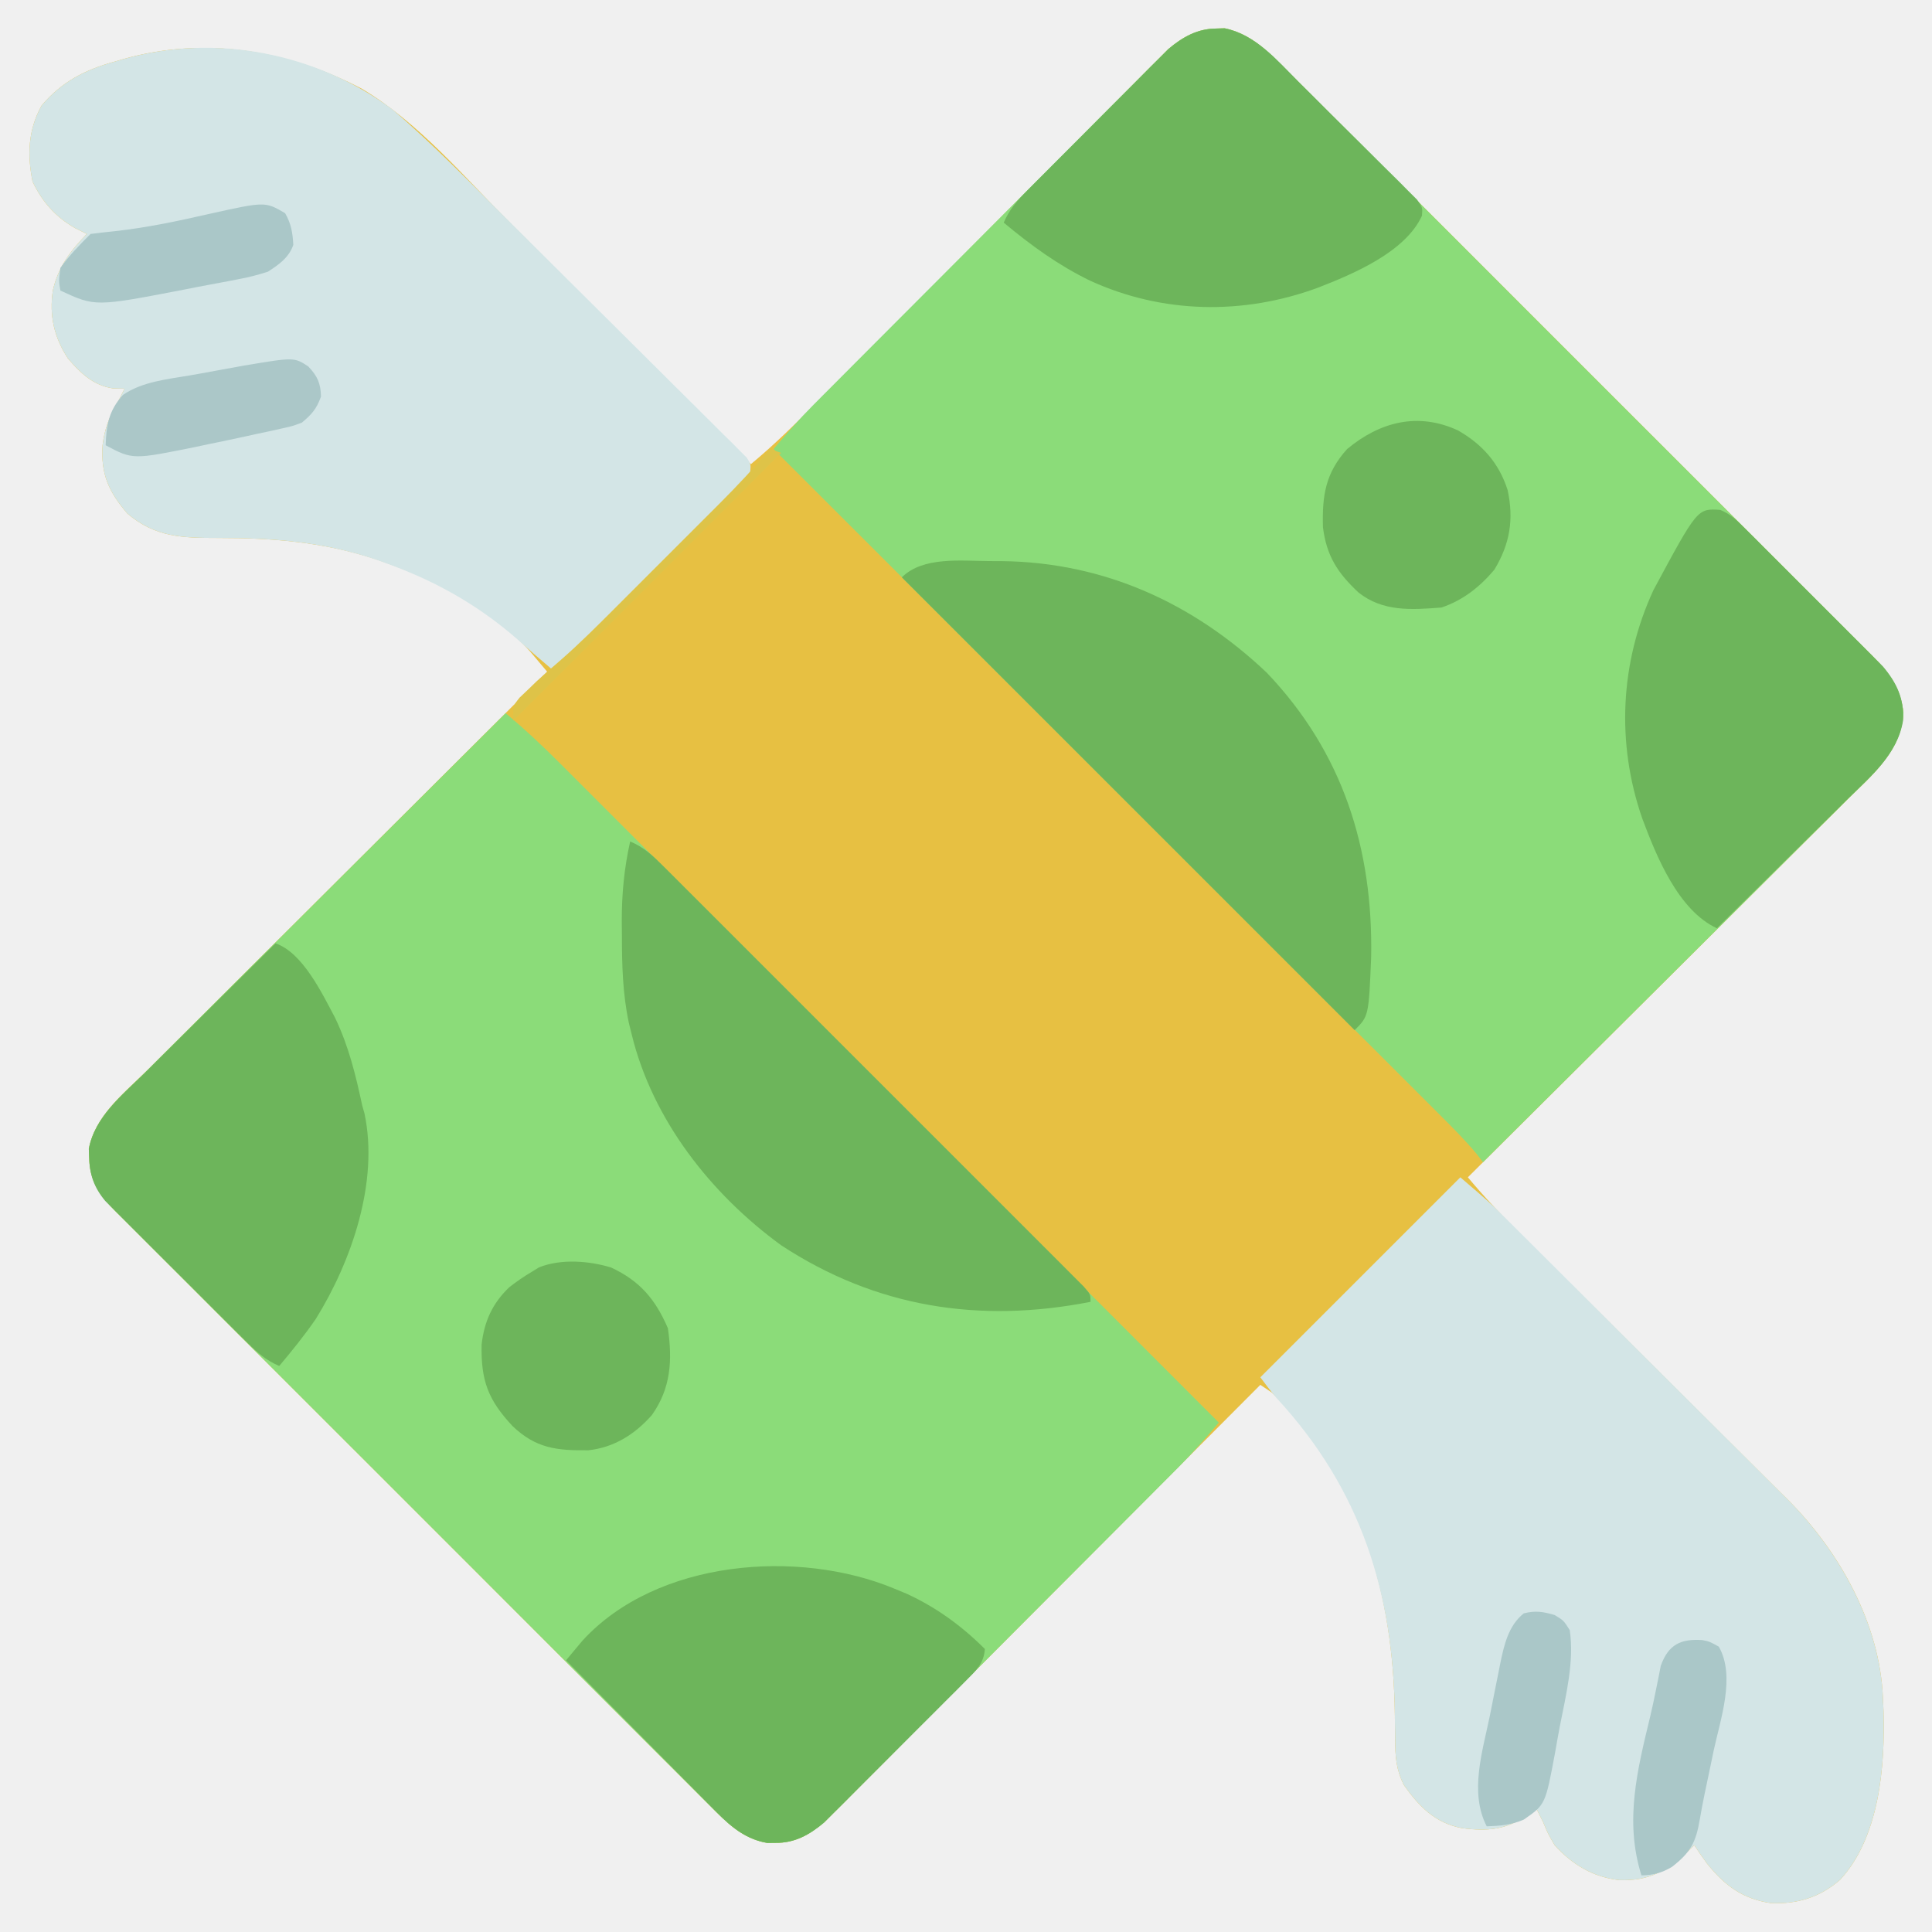
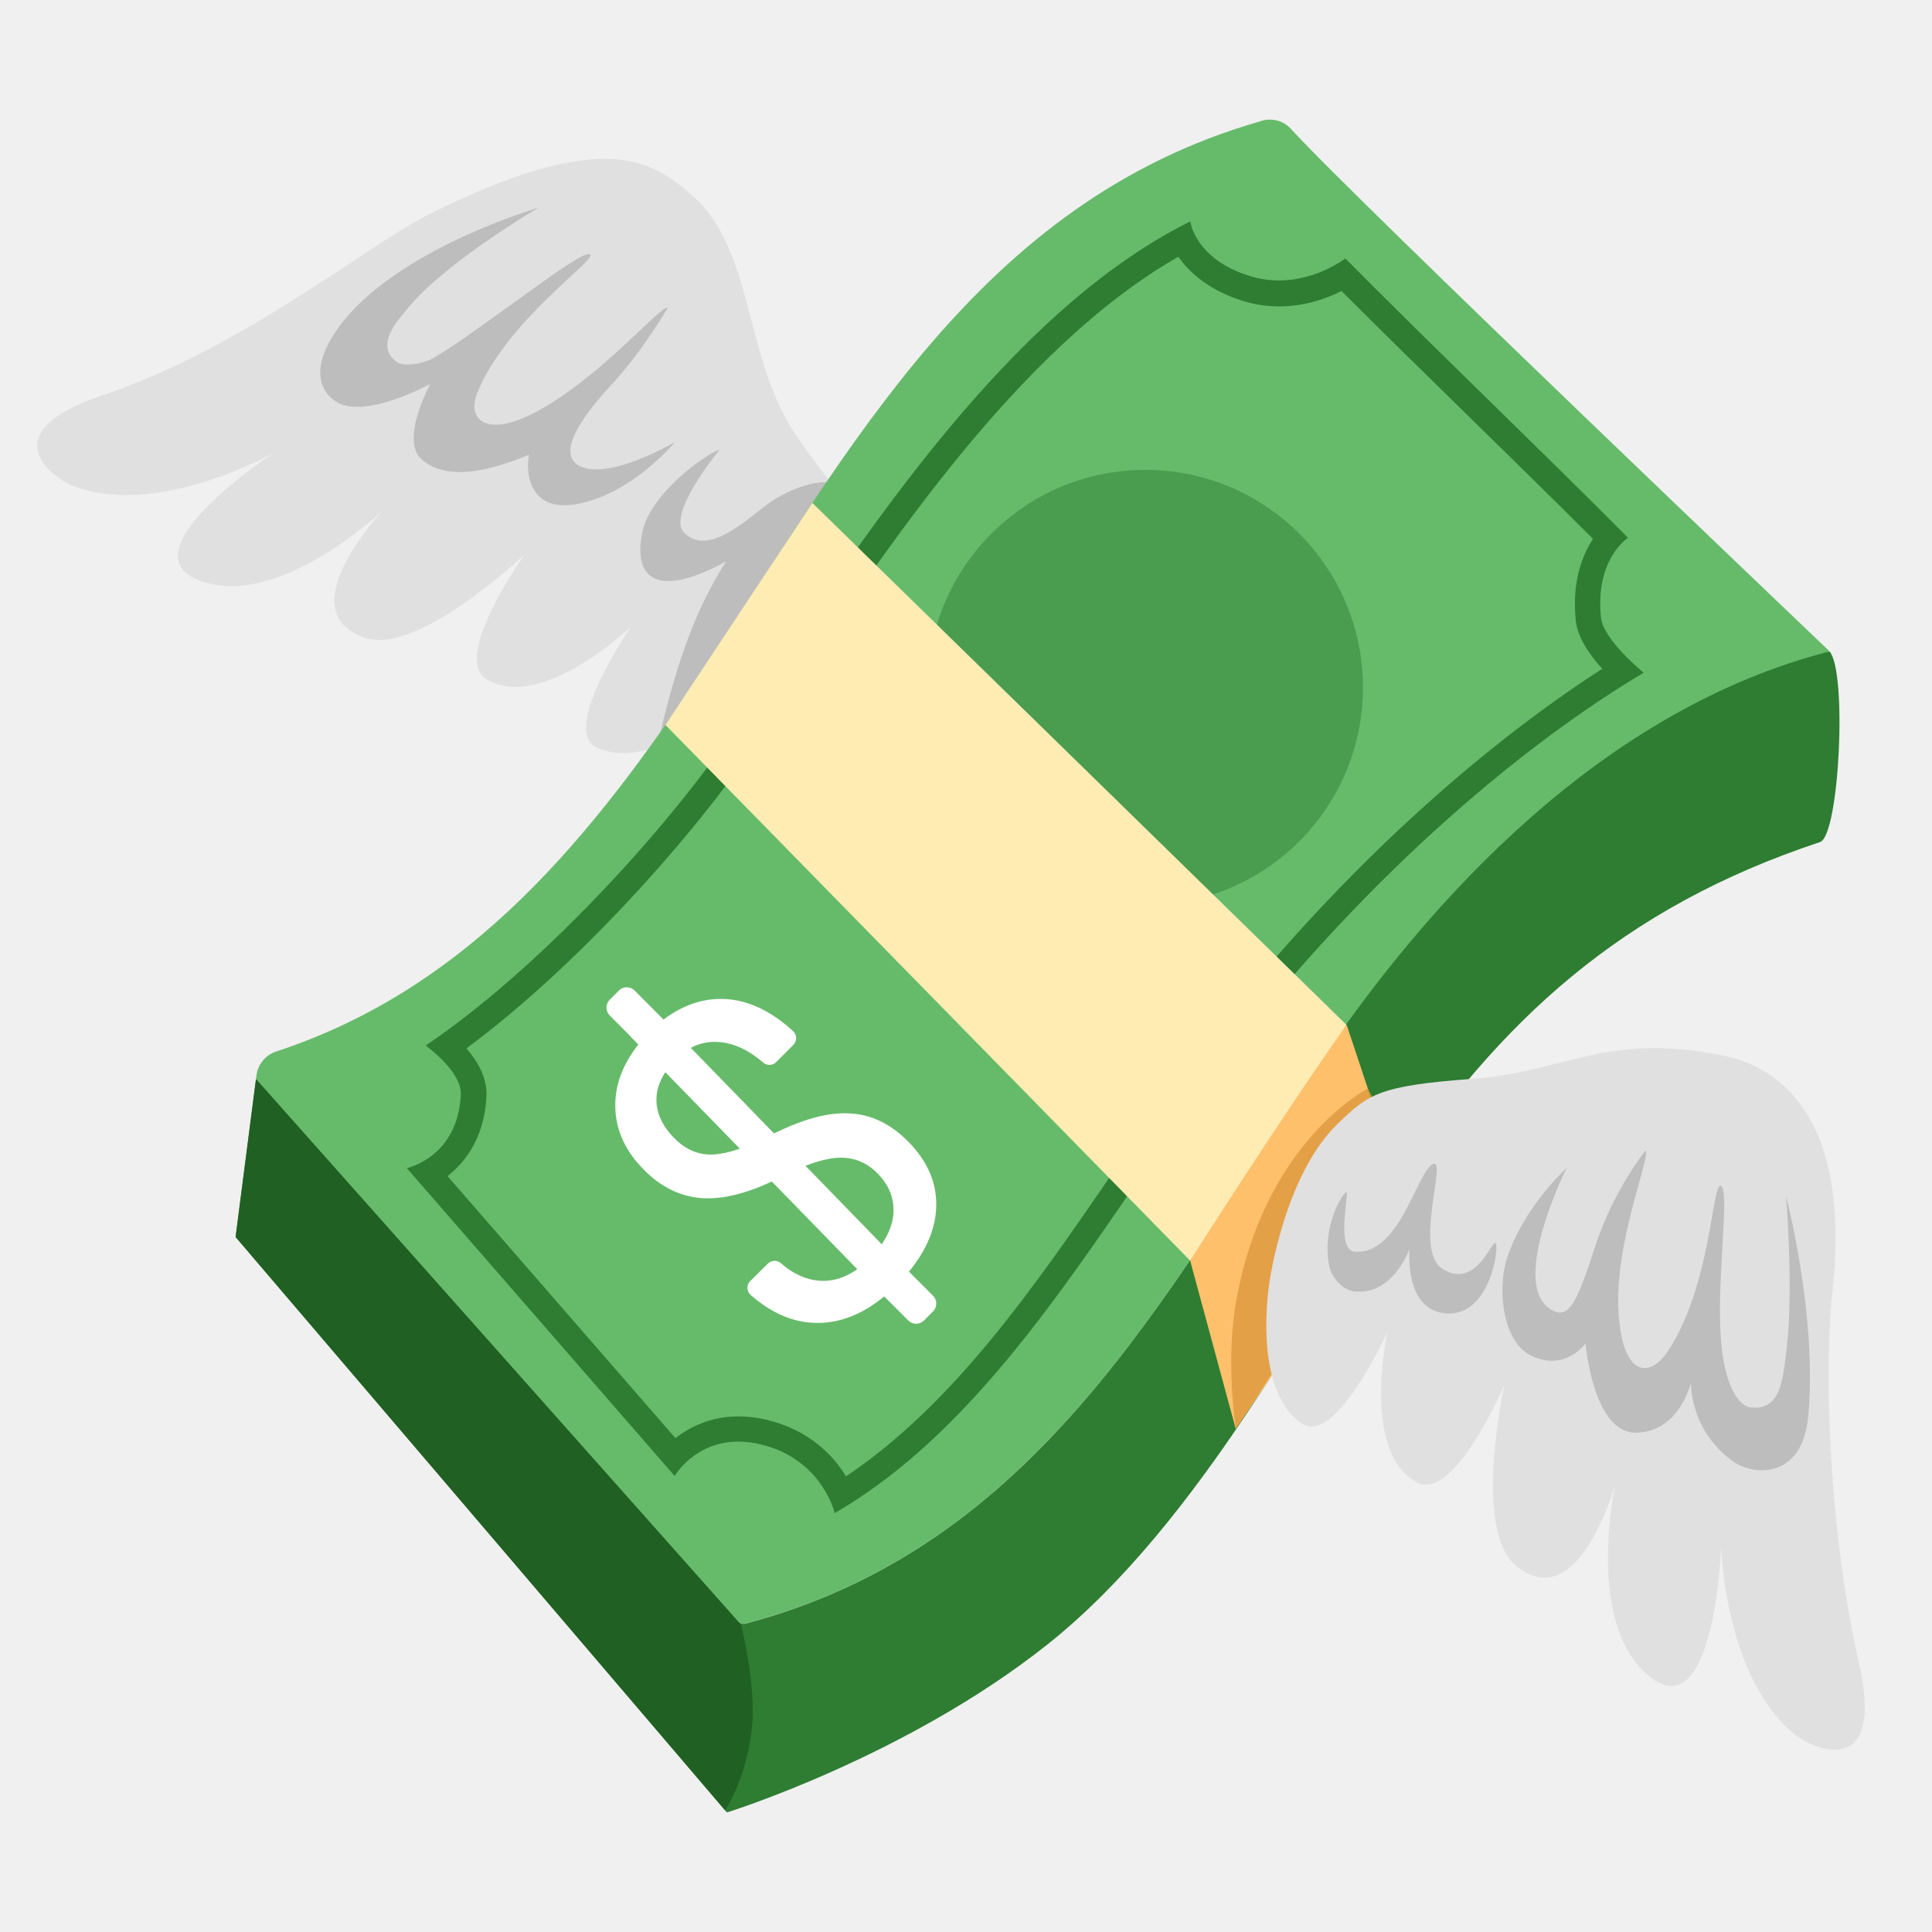
- <svg xmlns="http://www.w3.org/2000/svg" version="1.1" width="512" height="512">
-   <path d="M0 0 C1.05 -0.029 1.05 -0.029 2.121 -0.059 C9.059 1.351 13.928 6.371 18.724 11.218 C19.41 11.899 20.096 12.58 20.802 13.282 C23.089 15.557 25.364 17.841 27.64 20.126 C29.28 21.763 30.922 23.399 32.564 25.035 C37.015 29.472 41.456 33.919 45.896 38.368 C50.544 43.023 55.199 47.671 59.853 52.321 C68.167 60.628 76.472 68.943 84.775 77.262 C92.3 84.8 99.832 92.33 107.371 99.854 C116.132 108.6 124.888 117.35 133.636 126.107 C138.265 130.74 142.896 135.372 147.532 139.998 C151.889 144.346 156.238 148.702 160.582 153.063 C162.178 154.663 163.776 156.26 165.377 157.854 C167.562 160.03 169.736 162.215 171.909 164.403 C172.545 165.033 173.181 165.662 173.837 166.311 C178.323 170.857 181.262 174.773 182 181.312 C181.483 191.444 173.665 197.886 166.919 204.535 C165.824 205.629 164.73 206.724 163.636 207.819 C160.681 210.776 157.713 213.721 154.743 216.663 C151.635 219.745 148.539 222.839 145.442 225.932 C139.582 231.78 133.711 237.617 127.837 243.451 C121.147 250.096 114.469 256.753 107.791 263.41 C94.061 277.099 80.316 290.773 66.562 304.438 C71.093 309.876 75.905 314.9 80.935 319.876 C81.754 320.69 82.573 321.504 83.416 322.343 C85.185 324.101 86.954 325.858 88.725 327.614 C91.532 330.399 94.335 333.188 97.137 335.979 C105.101 343.909 113.069 351.836 121.048 359.752 C125.464 364.133 129.875 368.52 134.28 372.914 C136.604 375.231 138.931 377.544 141.264 379.853 C143.87 382.432 146.466 385.02 149.06 387.611 C149.821 388.358 150.581 389.106 151.364 389.877 C165.045 403.609 175.756 422.71 176.562 442.438 C176.64 444.176 176.64 444.176 176.719 445.949 C177.154 460.603 175.6 479.293 165.25 490.562 C159.875 495.241 153.95 497.083 146.855 496.777 C139.344 495.664 134.677 492.134 129.973 486.34 C128.787 484.741 127.667 483.094 126.562 481.438 C126.055 481.92 125.547 482.402 125.023 482.898 C119.209 488.234 114.82 490.949 106.637 490.684 C99.689 489.859 94.237 486.572 89.562 481.438 C87.75 478.312 87.75 478.312 86.562 475.438 C86.171 474.654 85.779 473.87 85.375 473.062 C85.107 472.526 84.839 471.99 84.562 471.438 C83.882 472.056 83.201 472.675 82.5 473.312 C76.839 477.408 71.641 477.813 64.914 476.898 C57.821 475.508 53.629 471.16 49.562 465.438 C47.548 461.336 47.311 457.943 47.289 453.398 C47.272 452.009 47.254 450.619 47.236 449.229 C47.225 448.147 47.225 448.147 47.215 447.043 C46.821 414.616 38.303 384.753 14.562 361.438 C13.572 360.777 12.582 360.118 11.562 359.438 C10.96 360.043 10.357 360.648 9.736 361.272 C-4.928 376.003 -19.601 390.725 -34.282 405.438 C-41.382 412.553 -48.479 419.671 -55.57 426.796 C-61.75 433.006 -67.935 439.211 -74.127 445.409 C-77.405 448.691 -80.681 451.976 -83.95 455.267 C-87.028 458.366 -90.113 461.457 -93.203 464.543 C-94.336 465.676 -95.465 466.811 -96.592 467.95 C-98.133 469.506 -99.683 471.052 -101.236 472.597 C-102.101 473.464 -102.966 474.332 -103.856 475.226 C-107.78 478.588 -111.693 480.87 -116.938 480.812 C-117.649 480.82 -118.361 480.828 -119.094 480.836 C-125.79 479.698 -129.992 475.312 -134.561 470.694 C-135.255 470.005 -135.949 469.316 -136.664 468.606 C-138.983 466.299 -141.292 463.981 -143.601 461.663 C-145.263 460.005 -146.925 458.347 -148.589 456.691 C-153.101 452.191 -157.605 447.683 -162.106 443.172 C-166.338 438.933 -170.577 434.699 -174.815 430.466 C-183.719 421.571 -192.613 412.666 -201.505 403.759 C-209.133 396.117 -216.769 388.483 -224.412 380.854 C-233.289 371.993 -242.162 363.127 -251.027 354.253 C-255.718 349.556 -260.412 344.862 -265.111 340.173 C-269.527 335.765 -273.936 331.35 -278.339 326.93 C-279.958 325.307 -281.579 323.687 -283.203 322.07 C-285.416 319.865 -287.62 317.651 -289.821 315.434 C-290.793 314.473 -290.793 314.473 -291.784 313.492 C-296.106 309.113 -298.698 305.415 -298.812 299.062 C-298.841 298.354 -298.869 297.645 -298.898 296.914 C-297.244 288.023 -289.373 281.97 -283.243 275.903 C-282.089 274.75 -280.936 273.596 -279.783 272.441 C-276.664 269.322 -273.536 266.211 -270.406 263.102 C-267.132 259.847 -263.867 256.583 -260.601 253.321 C-254.42 247.149 -248.231 240.985 -242.04 234.824 C-234.989 227.807 -227.947 220.781 -220.906 213.755 C-206.426 199.306 -191.935 184.868 -177.438 170.438 C-178.37 169.327 -179.305 168.219 -180.242 167.113 C-181.023 166.187 -181.023 166.187 -181.82 165.243 C-192.208 153.646 -206.915 146.08 -221.438 141.125 C-222.449 140.779 -222.449 140.779 -223.481 140.427 C-237.197 136.045 -250.312 134.991 -264.559 135.002 C-274.031 134.986 -281.154 134.902 -288.68 128.543 C-293.616 122.744 -295.771 118.126 -295.25 110.375 C-294.719 106.212 -293.602 103.073 -291.438 99.438 C-291.046 98.654 -290.654 97.87 -290.25 97.062 C-289.982 96.526 -289.714 95.99 -289.438 95.438 C-290.428 95.417 -291.418 95.396 -292.438 95.375 C-297.707 94.595 -301.049 91.363 -304.438 87.438 C-308.121 81.762 -309.404 76.128 -308.438 69.438 C-307.031 63.196 -303.827 58.983 -299.438 54.438 C-300.469 53.922 -301.5 53.406 -302.562 52.875 C-307.738 49.904 -311.244 45.933 -313.812 40.562 C-315.242 33.415 -314.995 26.926 -311.438 20.438 C-306.069 14.054 -299.861 10.912 -292 8.75 C-291.275 8.538 -290.55 8.326 -289.803 8.107 C-268.257 1.971 -246.037 5.7 -226.477 15.996 C-211.462 24.966 -199.354 39.387 -187.109 51.668 C-185.266 53.513 -183.422 55.359 -181.578 57.203 C-177.252 61.532 -172.929 65.864 -168.607 70.196 C-163.677 75.137 -158.745 80.075 -153.813 85.012 C-143.684 95.151 -133.56 105.293 -123.438 115.438 C-117.261 110.337 -111.643 104.758 -106.008 99.073 C-104.972 98.033 -103.937 96.993 -102.901 95.952 C-100.682 93.724 -98.466 91.495 -96.25 89.264 C-92.744 85.735 -89.233 82.211 -85.721 78.687 C-75.739 68.672 -65.761 58.652 -55.794 48.622 C-50.28 43.074 -44.76 37.531 -39.235 31.993 C-35.744 28.494 -32.26 24.989 -28.78 21.479 C-26.614 19.296 -24.441 17.12 -22.267 14.946 C-21.262 13.938 -20.26 12.929 -19.26 11.916 C-17.893 10.531 -16.515 9.156 -15.136 7.782 C-14.369 7.011 -13.602 6.24 -12.812 5.445 C-9.002 2.223 -5.056 0.009 0 0 Z " fill="#E7C042" transform="translate(322.4375,7.5625)" />
-   <path d="M0 0 C5.167 4.323 9.999 8.858 14.751 13.631 C15.5 14.379 16.25 15.128 17.021 15.899 C19.517 18.393 22.009 20.89 24.502 23.388 C26.296 25.182 28.09 26.976 29.884 28.77 C33.739 32.625 37.593 36.482 41.446 40.34 C47.016 45.918 52.588 51.493 58.162 57.068 C67.205 66.114 76.247 75.162 85.287 84.211 C94.065 92.999 102.845 101.786 111.626 110.571 C112.168 111.113 112.709 111.655 113.268 112.213 C115.986 114.933 118.704 117.652 121.422 120.372 C143.951 142.911 166.477 165.455 189 188 C185.613 192.014 182.193 195.932 178.484 199.656 C177.21 200.939 177.21 200.939 175.911 202.247 C174.997 203.162 174.084 204.076 173.143 205.019 C172.156 206.01 171.17 207.001 170.184 207.992 C167.523 210.666 164.859 213.336 162.194 216.006 C160.527 217.676 158.86 219.347 157.194 221.018 C151.972 226.253 146.749 231.486 141.522 236.717 C135.501 242.742 129.487 248.774 123.478 254.812 C118.822 259.49 114.159 264.162 109.493 268.83 C106.71 271.614 103.93 274.4 101.156 277.192 C98.549 279.815 95.935 282.431 93.315 285.042 C91.902 286.455 90.495 287.875 89.089 289.295 C88.24 290.139 87.391 290.983 86.516 291.852 C85.784 292.585 85.053 293.318 84.299 294.073 C80.469 297.283 76.556 299.43 71.5 299.375 C70.788 299.383 70.077 299.39 69.344 299.398 C62.648 298.26 58.446 293.874 53.876 289.257 C53.182 288.568 52.488 287.879 51.774 287.169 C49.454 284.861 47.146 282.543 44.837 280.225 C43.175 278.567 41.512 276.91 39.849 275.253 C35.336 270.754 30.833 266.245 26.331 261.734 C22.099 257.495 17.861 253.262 13.623 249.028 C4.719 240.133 -4.176 231.229 -13.067 222.321 C-20.696 214.679 -28.332 207.045 -35.974 199.417 C-44.852 190.555 -53.724 181.689 -62.589 172.815 C-67.281 168.119 -71.975 163.424 -76.674 158.735 C-81.09 154.328 -85.499 149.913 -89.902 145.493 C-91.52 143.87 -93.142 142.25 -94.766 140.632 C-96.979 138.427 -99.183 136.213 -101.384 133.997 C-102.032 133.356 -102.679 132.715 -103.347 132.055 C-107.668 127.676 -110.26 123.977 -110.375 117.625 C-110.403 116.916 -110.432 116.207 -110.461 115.477 C-108.883 106.998 -101.66 101.253 -95.815 95.475 C-94.77 94.43 -93.725 93.385 -92.681 92.339 C-89.857 89.514 -87.024 86.699 -84.19 83.886 C-81.224 80.939 -78.267 77.984 -75.309 75.029 C-69.713 69.442 -64.108 63.862 -58.501 58.285 C-52.116 51.933 -45.739 45.573 -39.362 39.211 C-26.251 26.131 -13.129 13.062 0 0 Z " fill="#8BDC79" transform="translate(134,189)" />
-   <path d="M0 0 C1.05 -0.029 1.05 -0.029 2.121 -0.059 C9.059 1.351 13.928 6.371 18.724 11.218 C19.41 11.899 20.096 12.58 20.802 13.282 C23.089 15.557 25.364 17.841 27.64 20.126 C29.28 21.763 30.922 23.399 32.564 25.035 C37.015 29.472 41.456 33.919 45.896 38.368 C50.544 43.023 55.199 47.671 59.853 52.321 C68.167 60.628 76.472 68.943 84.775 77.262 C92.3 84.8 99.832 92.33 107.371 99.854 C116.132 108.6 124.888 117.35 133.636 126.107 C138.265 130.74 142.896 135.372 147.532 139.998 C151.889 144.346 156.238 148.702 160.582 153.063 C162.178 154.663 163.776 156.26 165.377 157.854 C167.562 160.03 169.736 162.215 171.909 164.403 C172.545 165.033 173.181 165.662 173.837 166.311 C178.323 170.857 181.262 174.773 182 181.312 C181.497 191.291 173.946 197.608 167.286 204.168 C166.231 205.222 165.176 206.278 164.122 207.334 C161.274 210.183 158.413 213.02 155.551 215.855 C152.555 218.825 149.571 221.807 146.586 224.788 C140.938 230.423 135.28 236.048 129.618 241.67 C123.17 248.073 116.734 254.488 110.298 260.903 C97.066 274.094 83.819 287.27 70.562 300.438 C69.803 299.435 69.803 299.435 69.029 298.412 C65.924 294.668 62.541 291.281 59.096 287.851 C58.341 287.095 57.587 286.34 56.809 285.561 C54.281 283.031 51.749 280.505 49.218 277.979 C47.404 276.166 45.591 274.352 43.778 272.539 C39.874 268.635 35.97 264.733 32.064 260.833 C26.416 255.193 20.771 249.551 15.127 243.908 C5.969 234.753 -3.191 225.599 -12.353 216.447 C-21.251 207.558 -30.148 198.668 -39.044 189.776 C-39.867 188.954 -39.867 188.954 -40.706 188.115 C-43.458 185.364 -46.21 182.613 -48.962 179.862 C-71.784 157.051 -94.61 134.243 -117.438 111.438 C-114.051 107.423 -110.631 103.505 -106.922 99.782 C-106.073 98.926 -105.223 98.071 -104.348 97.19 C-102.978 95.818 -102.978 95.818 -101.58 94.419 C-100.594 93.428 -99.607 92.437 -98.621 91.445 C-95.961 88.772 -93.297 86.101 -90.632 83.432 C-88.965 81.762 -87.298 80.091 -85.631 78.42 C-80.41 73.184 -75.186 67.951 -69.959 62.721 C-63.939 56.695 -57.924 50.663 -51.916 44.626 C-47.259 39.948 -42.597 35.275 -37.93 30.607 C-35.148 27.824 -32.367 25.038 -29.593 22.246 C-26.986 19.622 -24.372 17.006 -21.753 14.395 C-20.339 12.983 -18.933 11.563 -17.527 10.143 C-16.678 9.299 -15.828 8.455 -14.953 7.586 C-14.222 6.853 -13.49 6.12 -12.736 5.364 C-8.948 2.189 -5.005 0.009 0 0 Z " fill="#8BDC79" transform="translate(322.4375,7.5625)" />
-   <path d="M0 0 C11.001 9.412 21.106 19.889 31.363 30.09 C32.269 30.99 33.175 31.891 34.109 32.819 C37.909 36.598 41.708 40.378 45.503 44.162 C50.912 49.555 56.33 54.939 61.759 60.311 C66.06 64.569 70.348 68.841 74.631 73.118 C76.45 74.93 78.274 76.738 80.101 78.542 C82.641 81.05 85.165 83.574 87.685 86.101 C88.446 86.846 89.207 87.59 89.99 88.357 C91.01 89.389 91.01 89.389 92.05 90.442 C92.946 91.333 92.946 91.333 93.86 92.242 C95 94 95 94 94.813 96.071 C93.558 99.049 91.489 100.868 89.205 103.136 C88.707 103.634 88.21 104.132 87.697 104.645 C86.054 106.286 84.4 107.916 82.746 109.547 C81.603 110.684 80.461 111.822 79.32 112.96 C76.317 115.952 73.304 118.935 70.29 121.916 C67.214 124.961 64.148 128.014 61.08 131.066 C55.062 137.053 49.034 143.029 43 149 C41.89 148.052 40.781 147.103 39.672 146.154 C38.745 145.361 38.745 145.361 37.799 144.552 C36.27 143.233 34.76 141.89 33.254 140.543 C22.657 131.269 11.201 124.856 -2.062 120.125 C-2.828 119.851 -3.594 119.577 -4.383 119.294 C-18.293 114.619 -31.616 113.553 -46.121 113.564 C-55.593 113.548 -62.716 113.464 -70.242 107.105 C-75.179 101.307 -77.334 96.689 -76.812 88.938 C-76.282 84.775 -75.164 81.636 -73 78 C-72.608 77.216 -72.216 76.433 -71.812 75.625 C-71.544 75.089 -71.276 74.552 -71 74 C-71.99 73.979 -72.98 73.959 -74 73.938 C-79.269 73.157 -82.611 69.925 -86 66 C-89.684 60.325 -90.966 54.691 -90 48 C-88.594 41.758 -85.389 37.546 -81 33 C-82.031 32.484 -83.062 31.969 -84.125 31.438 C-89.301 28.466 -92.807 24.495 -95.375 19.125 C-96.804 11.978 -96.557 5.489 -93 -1 C-87.632 -7.384 -81.424 -10.526 -73.562 -12.688 C-72.837 -12.9 -72.112 -13.112 -71.365 -13.33 C-47.099 -20.241 -20.181 -15.021 0 0 Z " fill="#D3E5E6" transform="translate(104,29)" />
-   <path d="M0 0 C7.876 6.751 7.876 6.751 11.06 9.919 C11.783 10.637 12.506 11.354 13.251 12.093 C14.019 12.86 14.787 13.627 15.578 14.417 C16.407 15.241 17.235 16.064 18.089 16.913 C20.812 19.621 23.531 22.334 26.25 25.047 C27.67 26.463 29.09 27.879 30.511 29.295 C34.465 33.237 38.416 37.181 42.366 41.127 C47.449 46.206 52.539 51.278 57.634 56.344 C61.591 60.279 65.542 64.221 69.489 68.166 C71.838 70.514 74.19 72.859 76.547 75.199 C79.179 77.814 81.802 80.439 84.422 83.065 C85.574 84.204 85.574 84.204 86.749 85.365 C100.432 99.153 111.191 118.215 112 138 C112.052 139.159 112.103 140.318 112.156 141.512 C112.591 156.166 111.037 174.856 100.688 186.125 C95.312 190.804 89.387 192.645 82.293 192.34 C74.782 191.227 70.114 187.696 65.41 181.902 C64.225 180.303 63.104 178.656 62 177 C61.238 177.723 61.238 177.723 60.461 178.461 C54.646 183.796 50.258 186.511 42.074 186.246 C35.127 185.422 29.675 182.135 25 177 C23.188 173.875 23.188 173.875 22 171 C21.608 170.216 21.216 169.433 20.812 168.625 C20.544 168.089 20.276 167.553 20 167 C18.979 167.928 18.979 167.928 17.938 168.875 C12.276 172.971 7.078 173.375 0.352 172.461 C-6.741 171.071 -10.933 166.723 -15 161 C-17.015 156.899 -17.252 153.505 -17.273 148.961 C-17.29 147.571 -17.308 146.181 -17.327 144.791 C-17.334 144.07 -17.341 143.348 -17.348 142.605 C-17.742 110.083 -26.271 82.816 -48.593 58.609 C-50.158 56.819 -51.573 54.902 -53 53 C-35.51 35.51 -18.02 18.02 0 0 Z " fill="#D3E5E6" transform="translate(387,312)" />
-   <path d="M0 0 C3.736 1.56 6.112 3.861 8.961 6.707 C9.446 7.189 9.931 7.671 10.431 8.168 C12.054 9.783 13.67 11.405 15.286 13.027 C16.449 14.187 17.612 15.347 18.776 16.506 C21.933 19.654 25.084 22.809 28.233 25.965 C31.527 29.263 34.825 32.557 38.123 35.851 C43.658 41.383 49.188 46.918 54.717 52.456 C61.116 58.866 67.522 65.269 73.933 71.668 C79.431 77.158 84.926 82.651 90.417 88.147 C93.699 91.432 96.982 94.716 100.269 97.997 C103.357 101.078 106.439 104.165 109.518 107.255 C110.651 108.391 111.787 109.526 112.924 110.658 C114.469 112.199 116.009 113.745 117.547 115.293 C118.412 116.159 119.277 117.025 120.168 117.917 C122 120 122 120 122 122 C92.589 127.774 65.135 123.503 40 107 C21.406 93.44 5.879 73.743 0.375 51 C0.135 50.031 -0.105 49.061 -0.352 48.062 C-2.005 40.252 -2.183 32.707 -2.188 24.75 C-2.2 23.586 -2.212 22.422 -2.225 21.223 C-2.237 13.926 -1.596 7.122 0 0 Z " fill="#6DB55B" transform="translate(167,223)" />
-   <path d="M0 0 C1.808 0.008 1.808 0.008 3.652 0.017 C30.582 0.384 54.145 11.113 73.625 29.562 C93.812 50.711 101.839 76.201 101.309 105 C100.656 120.594 100.656 120.594 96.938 124.312 C57.337 84.713 17.738 45.112 -23.062 4.312 C-17.49 -1.26 -7.291 -0.035 0 0 Z " fill="#6DB55B" transform="translate(262.0625,148.6875)" />
-   <path d="M0 0 C0.7 -0.019 1.4 -0.039 2.121 -0.059 C10.353 1.614 16.004 8.411 21.688 14.094 C22.644 15.043 23.6 15.992 24.557 16.94 C26.549 18.919 28.535 20.903 30.517 22.891 C33.06 25.44 35.622 27.971 38.188 30.497 C40.163 32.446 42.126 34.406 44.086 36.37 C45.483 37.764 46.891 39.148 48.299 40.531 C49.138 41.379 49.976 42.226 50.84 43.1 C51.585 43.843 52.33 44.585 53.097 45.351 C54.562 47.438 54.562 47.438 54.402 49.588 C50.014 59.253 36.148 65.054 26.812 68.688 C7.017 75.987 -14.437 75.595 -33.594 66.801 C-42.018 62.702 -49.268 57.429 -56.438 51.438 C-54.939 47.947 -52.934 45.676 -50.267 42.992 C-48.975 41.686 -48.975 41.686 -47.656 40.353 C-46.723 39.42 -45.79 38.488 -44.828 37.527 C-43.859 36.554 -42.889 35.58 -41.92 34.607 C-39.889 32.568 -37.855 30.534 -35.817 28.502 C-33.215 25.905 -30.625 23.298 -28.037 20.687 C-26.038 18.674 -24.033 16.667 -22.025 14.662 C-20.604 13.24 -19.189 11.812 -17.774 10.383 C-16.9 9.516 -16.026 8.648 -15.126 7.754 C-13.983 6.609 -13.983 6.609 -12.816 5.442 C-9.001 2.227 -5.056 0.009 0 0 Z " fill="#6DB55B" transform="translate(322.4375,7.5625)" />
-   <path d="M0 0 C2.77 1.147 4.348 2.726 6.471 4.843 C7.322 5.684 8.173 6.525 9.05 7.392 C9.96 8.309 10.871 9.226 11.809 10.17 C12.76 11.119 13.711 12.067 14.662 13.015 C16.655 15.003 18.643 16.997 20.626 18.994 C23.16 21.546 25.707 24.083 28.259 26.617 C30.226 28.573 32.187 30.537 34.145 32.503 C35.534 33.895 36.929 35.281 38.324 36.667 C39.172 37.524 40.02 38.381 40.893 39.264 C41.638 40.012 42.384 40.76 43.151 41.53 C46.818 45.907 48.742 50.036 48.45 55.832 C47.004 64.718 39.992 70.527 33.883 76.502 C32.879 77.499 31.876 78.496 30.874 79.494 C28.252 82.101 25.619 84.695 22.983 87.287 C20.287 89.941 17.603 92.607 14.918 95.272 C9.663 100.485 4.394 105.685 -0.882 110.877 C-11.11 106.158 -16.906 91.845 -20.67 81.77 C-27.577 61.863 -26.571 40.44 -17.691 21.24 C-6.056 -0.396 -6.056 -0.396 0 0 Z " fill="#6DB55B" transform="translate(455.8824,135.123)" />
-   <path d="M0 0 C7.2 2.4 12.399 13.328 15.812 19.75 C19.406 27.237 21.27 34.91 23 43 C23.192 43.675 23.384 44.351 23.582 45.047 C27.467 63.202 20.141 84.333 10.691 99.531 C7.708 103.885 4.389 107.958 1 112 C-2.497 110.5 -4.772 108.486 -7.461 105.813 C-8.336 104.949 -9.21 104.084 -10.11 103.193 C-11.056 102.248 -12.001 101.302 -12.945 100.355 C-13.921 99.384 -14.897 98.412 -15.873 97.441 C-17.916 95.405 -19.955 93.366 -21.991 91.325 C-24.596 88.714 -27.213 86.114 -29.832 83.518 C-31.85 81.515 -33.861 79.505 -35.87 77.493 C-36.832 76.531 -37.796 75.573 -38.762 74.616 C-40.114 73.276 -41.456 71.926 -42.797 70.575 C-43.563 69.81 -44.328 69.046 -45.116 68.258 C-48.078 64.708 -49.292 61.218 -49.375 56.625 C-49.403 55.916 -49.432 55.207 -49.461 54.477 C-47.879 45.978 -40.637 40.248 -34.766 34.473 C-33.762 33.474 -32.759 32.475 -31.756 31.476 C-29.132 28.864 -26.5 26.26 -23.865 23.659 C-21.171 20.996 -18.487 18.325 -15.801 15.654 C-10.542 10.428 -5.274 5.211 0 0 Z " fill="#6DB55B" transform="translate(73,250)" />
-   <path d="M0 0 C1.102 0.458 2.204 0.915 3.34 1.387 C11.16 4.986 17.916 9.916 24 16 C23.746 19.869 21.588 21.792 18.943 24.446 C18.081 25.316 17.22 26.187 16.332 27.085 C15.385 28.027 14.437 28.969 13.488 29.91 C12.517 30.883 11.546 31.857 10.576 32.831 C8.541 34.871 6.5 36.905 4.455 38.936 C1.844 41.53 -0.754 44.138 -3.348 46.75 C-5.351 48.764 -7.361 50.771 -9.374 52.775 C-10.799 54.197 -12.218 55.626 -13.637 57.054 C-14.515 57.922 -15.392 58.79 -16.296 59.684 C-17.061 60.447 -17.826 61.21 -18.615 61.996 C-22.477 65.241 -26.39 67.431 -31.5 67.375 C-32.567 67.387 -32.567 67.387 -33.656 67.398 C-39.144 66.466 -42.986 63.387 -46.812 59.529 C-48.163 58.178 -48.163 58.178 -49.541 56.799 C-50.504 55.821 -51.467 54.842 -52.43 53.863 C-53.429 52.858 -54.43 51.853 -55.431 50.849 C-58.051 48.217 -60.663 45.577 -63.272 42.934 C-65.942 40.234 -68.62 37.542 -71.297 34.85 C-76.54 29.575 -81.773 24.29 -87 19 C-86.07 17.881 -85.134 16.766 -84.197 15.653 C-83.677 15.031 -83.157 14.41 -82.621 13.77 C-62.968 -7.689 -25.436 -10.582 0 0 Z " fill="#6DB55B" transform="translate(237,421)" />
-   <path d="M0 0 C7.601 3.555 11.708 8.372 15.035 16.09 C16.255 24.597 15.837 31.938 10.816 39.066 C6.32 44.174 0.829 47.672 -6.016 48.426 C-14.467 48.527 -19.954 47.922 -26.156 41.996 C-32.636 35.041 -34.519 29.975 -34.336 20.449 C-33.659 14.322 -31.476 9.482 -26.992 5.211 C-25.035 3.692 -23.099 2.346 -20.965 1.09 C-20.36 0.717 -19.756 0.345 -19.133 -0.039 C-13.345 -2.365 -5.862 -1.8 0 0 Z " fill="#6DB55B" transform="translate(161.9648,335.9102)" />
-   <path d="M0 0 C6.471 3.698 10.851 8.637 13.152 15.773 C14.854 23.564 13.77 30.132 9.625 36.938 C5.799 41.468 1.29 45.049 -4.375 46.938 C-12.284 47.551 -19.923 48.105 -26.375 42.938 C-31.878 37.796 -34.843 33.251 -35.781 25.641 C-36.009 17.248 -35.118 11.3 -29.375 4.938 C-20.721 -2.259 -10.624 -4.917 0 0 Z " fill="#6DB55B" transform="translate(386.375,114.0625)" />
-   <path d="M0 0 C1.906 0.367 1.906 0.367 4.406 1.742 C8.915 9.633 4.799 21.071 3.031 29.367 C2.758 30.682 2.486 31.997 2.215 33.312 C1.69 35.845 1.159 38.377 0.619 40.906 C0.176 43.06 -0.238 45.22 -0.604 47.388 C-1.647 53.546 -2.993 56.214 -7.984 60.094 C-10.66 61.709 -12.976 62.289 -16.094 62.367 C-20.645 47.892 -17.164 34.315 -13.709 19.981 C-13.174 17.708 -12.687 15.435 -12.234 13.145 C-11.886 11.429 -11.886 11.429 -11.531 9.68 C-11.344 8.727 -11.157 7.774 -10.965 6.793 C-8.934 1.137 -5.632 -0.357 0 0 Z " fill="#AAC7C8" transform="translate(451.0938,434.6328)" />
-   <path d="M0 0 C1.609 2.798 1.998 5.19 2.164 8.402 C0.995 11.777 -1.653 13.617 -4.562 15.5 C-7.305 16.382 -9.728 17.019 -12.531 17.52 C-13.289 17.668 -14.046 17.816 -14.826 17.969 C-16.425 18.277 -18.025 18.577 -19.627 18.868 C-22.033 19.307 -24.43 19.779 -26.828 20.256 C-50.316 24.783 -50.316 24.783 -59.562 20.5 C-60 18 -60 18 -59.562 14.5 C-57.214 11.194 -54.424 8.361 -51.562 5.5 C-49.379 5.215 -47.19 4.975 -45 4.75 C-36.564 3.816 -28.346 2.071 -20.078 0.177 C-5.293 -3.099 -5.293 -3.099 0 0 Z " fill="#AAC7C8" transform="translate(75.5625,56.5)" />
-   <path d="M0 0 C2.44 2.592 3.286 4.466 3.357 8.008 C2.139 11.304 0.966 12.629 -1.705 14.883 C-4.277 15.836 -4.277 15.836 -7.166 16.465 C-8.228 16.703 -9.29 16.941 -10.384 17.186 C-11.48 17.416 -12.576 17.646 -13.705 17.883 C-14.747 18.114 -15.789 18.346 -16.863 18.584 C-20.013 19.274 -23.17 19.927 -26.33 20.571 C-27.385 20.796 -28.439 21.021 -29.526 21.252 C-46.524 24.713 -46.524 24.713 -53.705 20.883 C-53.514 15.416 -52.839 11.648 -49.122 7.535 C-43.986 4.024 -37.405 3.386 -31.366 2.364 C-28.905 1.948 -26.453 1.493 -24 1.03 C-22.417 0.74 -20.833 0.453 -19.248 0.168 C-18.526 0.037 -17.804 -0.094 -17.06 -0.229 C-3.758 -2.461 -3.758 -2.461 0 0 Z " fill="#ABC7C8" transform="translate(81.7054,97.11684)" />
-   <path d="M0 0 C2.375 1.438 2.375 1.438 4 4 C5.229 12.366 2.995 21.191 1.394 29.378 C0.937 31.755 0.52 34.136 0.104 36.52 C-2.456 50.235 -2.456 50.235 -8.174 54.208 C-11.456 55.631 -14.435 55.875 -18 56 C-22.657 46.976 -19.1 36.098 -17.174 26.697 C-16.687 24.31 -16.219 21.92 -15.752 19.529 C-15.444 17.995 -15.135 16.46 -14.824 14.926 C-14.687 14.219 -14.549 13.513 -14.407 12.785 C-13.39 7.906 -12.237 2.774 -8.188 -0.438 C-5.094 -1.233 -3.059 -0.892 0 0 Z " fill="#AAC7C8" transform="translate(412,428)" />
-   <path d="M0 0 C0.99 0.33 1.98 0.66 3 1 C-20.667 24.667 -44.333 48.333 -68 72 C-68 68 -68 68 -66.312 65.887 C-65.549 65.161 -64.786 64.435 -64 63.688 C-63.258 62.969 -62.515 62.251 -61.75 61.512 C-59.686 59.627 -57.601 57.802 -55.479 55.986 C-50.293 51.452 -45.449 46.593 -40.586 41.719 C-39.603 40.736 -38.62 39.754 -37.637 38.772 C-35.589 36.727 -33.544 34.679 -31.5 32.63 C-28.897 30.021 -26.289 27.417 -23.68 24.814 C-21.654 22.791 -19.629 20.766 -17.606 18.74 C-16.184 17.317 -14.76 15.896 -13.336 14.474 C-8.679 9.801 -4.208 5.082 0 0 Z " fill="#DEC348" transform="translate(204,119)" />
+ <svg xmlns="http://www.w3.org/2000/svg" width="800px" height="800px" viewBox="0 0 128 128" aria-hidden="true" role="img" class="iconify iconify--noto" preserveAspectRatio="xMidYMid meet">
+   <path d="M56.48 35.92c.6-2.69.14-1.41-3.73-7.07c-3.48-5.08-2.76-12.3-6.88-15.89c-2.53-2.2-5.7-4.67-17.51 1.27c-4.1 2.06-12.29 8.85-21.57 11.96c-7.47 2.5-3.33 5.52-1.74 6.08c5.66 1.99 13.15-2.31 13.15-2.31s-10.74 7.02-4.43 8.68c5.12 1.35 11.57-4.8 11.57-4.8s-6.32 6.7-1.15 8.42c3.55 1.18 10.6-5.56 10.6-5.56s-4.93 6.85-2.55 8.3c3.62 2.2 9.55-3.47 9.55-3.47s-4.71 6.88-2.25 8c3.68 1.68 9.14-3.04 9.14-3.04s6.72-5.76 7.8-10.57z" fill="#e0e0e0" />
+   <path d="M35.68 13.76s-6.44 3.78-8.79 6.82c-.31.4-2.24 2.33-.54 3.44c.43.28 1.71.1 2.47-.36c3.46-2.1 9.58-7.08 10.25-6.82c.67.26-5.47 4.3-7.45 9.19c-.74 1.84.7 3.16 4.45.95c4.08-2.4 7.59-6.63 8.18-6.61c0 0-1.64 2.86-3.74 5.12c-2.14 2.31-3.65 4.66-2.07 5.4c1.99.94 6.29-1.61 6.29-1.61s-2.74 3.32-6.29 4.07c-1.25.27-2.23.1-2.83-.58c-.91-1.04-.56-2.64-.56-2.64c-1.89.75-5.15 1.97-7.09.33c-1.51-1.28.55-5.03.55-5.03s-3.65 2.02-5.73 1.41c-1.08-.32-2.73-1.88-.32-5.19c3.8-5.17 13.22-7.89 13.22-7.89z" fill="#bdbdbd" />
+   <path d="M43.38 50.13c4.17-5.42 8.34-10.83 12.51-16.25l-.36-1.56c-.18-.55-1.82-.62-4.09.69c-1.52.88-4.31 4.04-6.1 2.3c-1.24-1.2 2.32-5.49 2.32-5.49c-.49.01-4.44 2.65-5.07 5.3c-.54 2.25-.02 4.89 5.06 2.32c.15-.08.31-.17.46-.26c-.64 1.01-1.22 2.07-1.71 3.15c-1.42 3.12-2.26 6.46-3.02 9.8z" fill="#bdbdbd" />
+   <linearGradient id="IconifyId17ecdb2904d178eab14155" gradientUnits="userSpaceOnUse" x1="47.717" y1="25.515" x2="47.717" y2="25.515" gradientTransform="rotate(36.505 86.34 69.442)">
+     <stop offset="0" stop-color="#43a047" />
+     <stop offset=".999" stop-color="#66bb6a" />
+   </linearGradient>
+   <path fill="url(#IconifyId17ecdb2904d178eab14155)" d="M81.39 11.13l.07.05" />
+   <path d="M87.13 70.83c-10.05 15.06-18.5 31.65-37.72 36.73c-.2.05-.41-.01-.55-.16l-31.4-34.65c-.93-1.03-.47-2.66.85-3.09c12.91-4.24 20.97-14.34 28.15-25.11c9.9-14.83 18.38-31.15 36.99-36.5c.71-.27 1.54-.1 2.08.49c4.17 4.6 35.62 34.54 35.67 34.6c.02.01-26.36 16.13-34.07 27.69z" fill="#66bb6a" />
+   <path d="M58.11 77.71c-.68-.68-1.49-1.02-2.43-1.01s-2.16.39-3.67 1.14c-2.05 1.09-3.83 1.6-5.32 1.55c-1.49-.06-2.83-.68-4.01-1.87c-1.21-1.21-1.85-2.56-1.91-4.04c-.07-1.48.44-2.91 1.53-4.29l-1.91-1.92a.736.736 0 0 1 0-1.03l.62-.62c.28-.28.74-.28 1.03 0l1.92 1.93c1.41-1.07 2.9-1.51 4.46-1.33c1.4.17 2.78.86 4.13 2.1c.26.24.26.66.01.91l-1.14 1.14c-.24.24-.63.24-.88.01c-.9-.78-1.83-1.23-2.78-1.33c-1.11-.12-2.09.24-2.93 1.08c-.88.88-1.33 1.78-1.34 2.69c-.01.92.39 1.79 1.2 2.6c.75.76 1.6 1.11 2.54 1.07c.94-.04 2.15-.44 3.65-1.2s2.77-1.23 3.85-1.42c1.07-.19 2.05-.14 2.93.14c.88.29 1.71.82 2.49 1.6c1.24 1.25 1.87 2.63 1.88 4.14c.01 1.51-.59 3.01-1.81 4.5l1.6 1.6c.28.28.28.74 0 1.03l-.61.61c-.28.28-.74.28-1.03 0l-1.6-1.6c-1.5 1.24-3.07 1.83-4.7 1.75c-1.45-.07-2.84-.69-4.16-1.86a.62.62 0 0 1-.01-.91l1.16-1.15c.23-.23.6-.25.85-.04c.89.77 1.81 1.16 2.76 1.18c1.09.02 2.13-.47 3.12-1.46c.97-.96 1.5-1.96 1.59-2.97c.07-1.01-.28-1.92-1.08-2.72z" fill="#ffffff" />
+   <path fill="#ffffff" d="M60.67 84.74l-2.1 1.17l-16.23-16.66l-.55-.56l2.17-1.13l16.23 16.7z" />
+   <circle cx="75.88" cy="45.55" r="14.42" opacity=".5" fill="#2e7d32" />
+   <path d="M92.16 78.42c-5.15 7.72-12.57 22.45-22.79 30.55c-9.38 7.44-21.21 11.11-21.21 11.11L15.61 81.96l1.35-10.46l31.92 35.91c.13.14.33.21.52.16c19.23-5.08 27.68-21.67 37.73-36.73c7.71-11.56 19.24-23.88 34.08-27.68c1.18 1.3.66 12.2-.63 12.63c-13.15 4.36-21.22 11.82-28.42 22.63z" fill="#2e7d32" />
+   <path d="M78.85 83.52l3.02 11.15s9.2-13.46 10.69-16.72L89.22 67.9c-4.46 5.55-10.37 15.62-10.37 15.62z" fill="#ffc06c" />
+   <path d="M78.07 17.01c.77 1.11 2.12 2.26 4.29 2.93c.77.24 1.58.36 2.39.36c1.72 0 3.16-.53 4.13-1.02c2.43 2.44 5.47 5.41 8.41 8.29c2.88 2.82 5.84 5.72 8.25 8.13c-.78 1.19-1.4 2.99-1.14 5.42c.12 1.12.91 2.26 1.75 3.19c-5.32 3.42-15.53 11.02-26 24.42c-2.21 2.83-4.37 5.97-6.45 9c-5.18 7.54-10.53 15.32-17.65 20.08c-.84-1.37-2.39-3.03-5.16-3.72c-.67-.17-1.33-.25-1.96-.25c-1.78 0-3.18.66-4.18 1.44l-15.1-17.36c1.27-.99 2.46-2.68 2.58-5.29c.06-1.22-.59-2.33-1.33-3.17c7.36-5.45 15.13-14.14 19.31-20.38c.61-.91 1.24-1.86 1.89-2.84c6.54-9.87 15.4-23.19 25.97-29.23m.79-2.34c-12.72 6.3-22.85 22.71-30.06 33.45c-4.72 7.03-13.25 16.2-20.6 21.15c0 0 2.41 1.71 2.33 3.26c-.2 4.16-3.58 4.86-3.58 4.86l17.75 20.4s1.3-2.28 4.22-2.28c.47 0 .99.06 1.55.2c4.02 1 4.83 4.54 4.83 4.54c11.34-6.6 18.19-20.27 26.17-30.5c10.83-13.87 21.6-21.73 27.43-25.18c0 0-2.68-2.17-2.83-3.65c-.41-3.89 1.79-5.29 1.79-5.29c-5.15-5.21-13.61-13.32-18.73-18.51c0 0-1.86 1.46-4.39 1.46c-.6 0-1.24-.08-1.89-.28c-3.68-1.11-3.99-3.63-3.99-3.63z" fill="#2e7d32" />
+   <path d="M53.82 33.32l-9.73 14.71l34.76 35.49s5.68-8.98 10.36-15.62L53.82 33.32z" fill="#ffecb3" />
+   <path d="M90.62 72.12s-6.86 3.49-8.73 14.13c-.71 4.02-.01 8.42-.01 8.42l5.66-8.71l4.05-12.11l-.97-1.73z" opacity=".68" fill="#d69136" />
+   <path d="M88.65 74.43c1.99-1.91 2.65-2.5 8.87-2.95c6.14-.45 8.96-3.14 16.72-1.53c3.28.68 8.48 3.68 7.16 15.64c-.5 4.56-.38 15.1 1.77 24.65c1.73 7.68-3 5.71-4.3 4.64c-4.64-3.81-4.84-12.44-4.84-12.44s-.44 12.82-5.13 8.29c-3.8-3.68-1.89-12.38-1.89-12.38s-2.46 8.88-6.61 5.34c-2.85-2.43-.73-11.95-.73-11.95s-3.31 7.77-5.77 6.48c-3.76-1.96-1.98-9.97-1.98-9.97s-3.44 7.59-5.68 6.06c-3.34-2.28-2.13-9.39-2.13-9.39s.98-7.08 4.54-10.49z" fill="#e0e0e0" />
+   <path d="M118.34 79.28s.48 6.18.05 9.87c-.27 2.29-.39 4.39-2.49 4.08c-.51-.08-1.7-1.07-1.91-4.88c-.22-4.04.62-9.38.03-9.78c-.59-.41-.62 6.6-3.54 10.99c-1.1 1.65-2.95 1.83-3.24-2.52c-.32-4.73 2.13-10.33 1.78-10.81c0 0-2.07 2.55-3.27 6.16c-1.2 3.61-1.73 5.31-3.14 4.27c-2.53-1.86 1.18-9.27 1.18-9.27s-2.72 2.43-3.9 5.83c-.75 2.16-.34 5.71 1.58 6.61c2.26 1.06 3.58-.83 3.58-.83s.48 6.05 3.43 5.92c2.83-.13 3.55-3.32 3.55-3.32s-.12 3.08 2.74 5.19c1.39 1.03 4.62 1.2 5.02-2.88c.65-6.62-1.45-14.63-1.45-14.63z" fill="#bdbdbd" />
+   <path d="M95.07 77.11c-.61-.15-1.49 2.6-2.59 4.15c-.42.58-1.32 1.77-2.7 1.67c-1.38-.1-.29-4.16-.61-3.94c-.32.22-1.61 2.39-1.1 4.91c.14.7.85 1.53 1.55 1.64c2.62.42 3.77-2.8 3.77-2.8s-.39 3.85 2.2 4.25c3.13.48 3.77-4.45 3.49-4.63c-.28-.18-1.29 3.1-3.52 1.7c-1.83-1.16.12-6.79-.49-6.95z" fill="#bdbdbd" />
+   <path d="M15.61 81.95l32.43 37.99s1.45-2.15 1.78-5.5c.29-2.92-.73-6.8-.73-6.8L16.96 71.49l-1.35 10.46z" fill="#206022" />
</svg>
